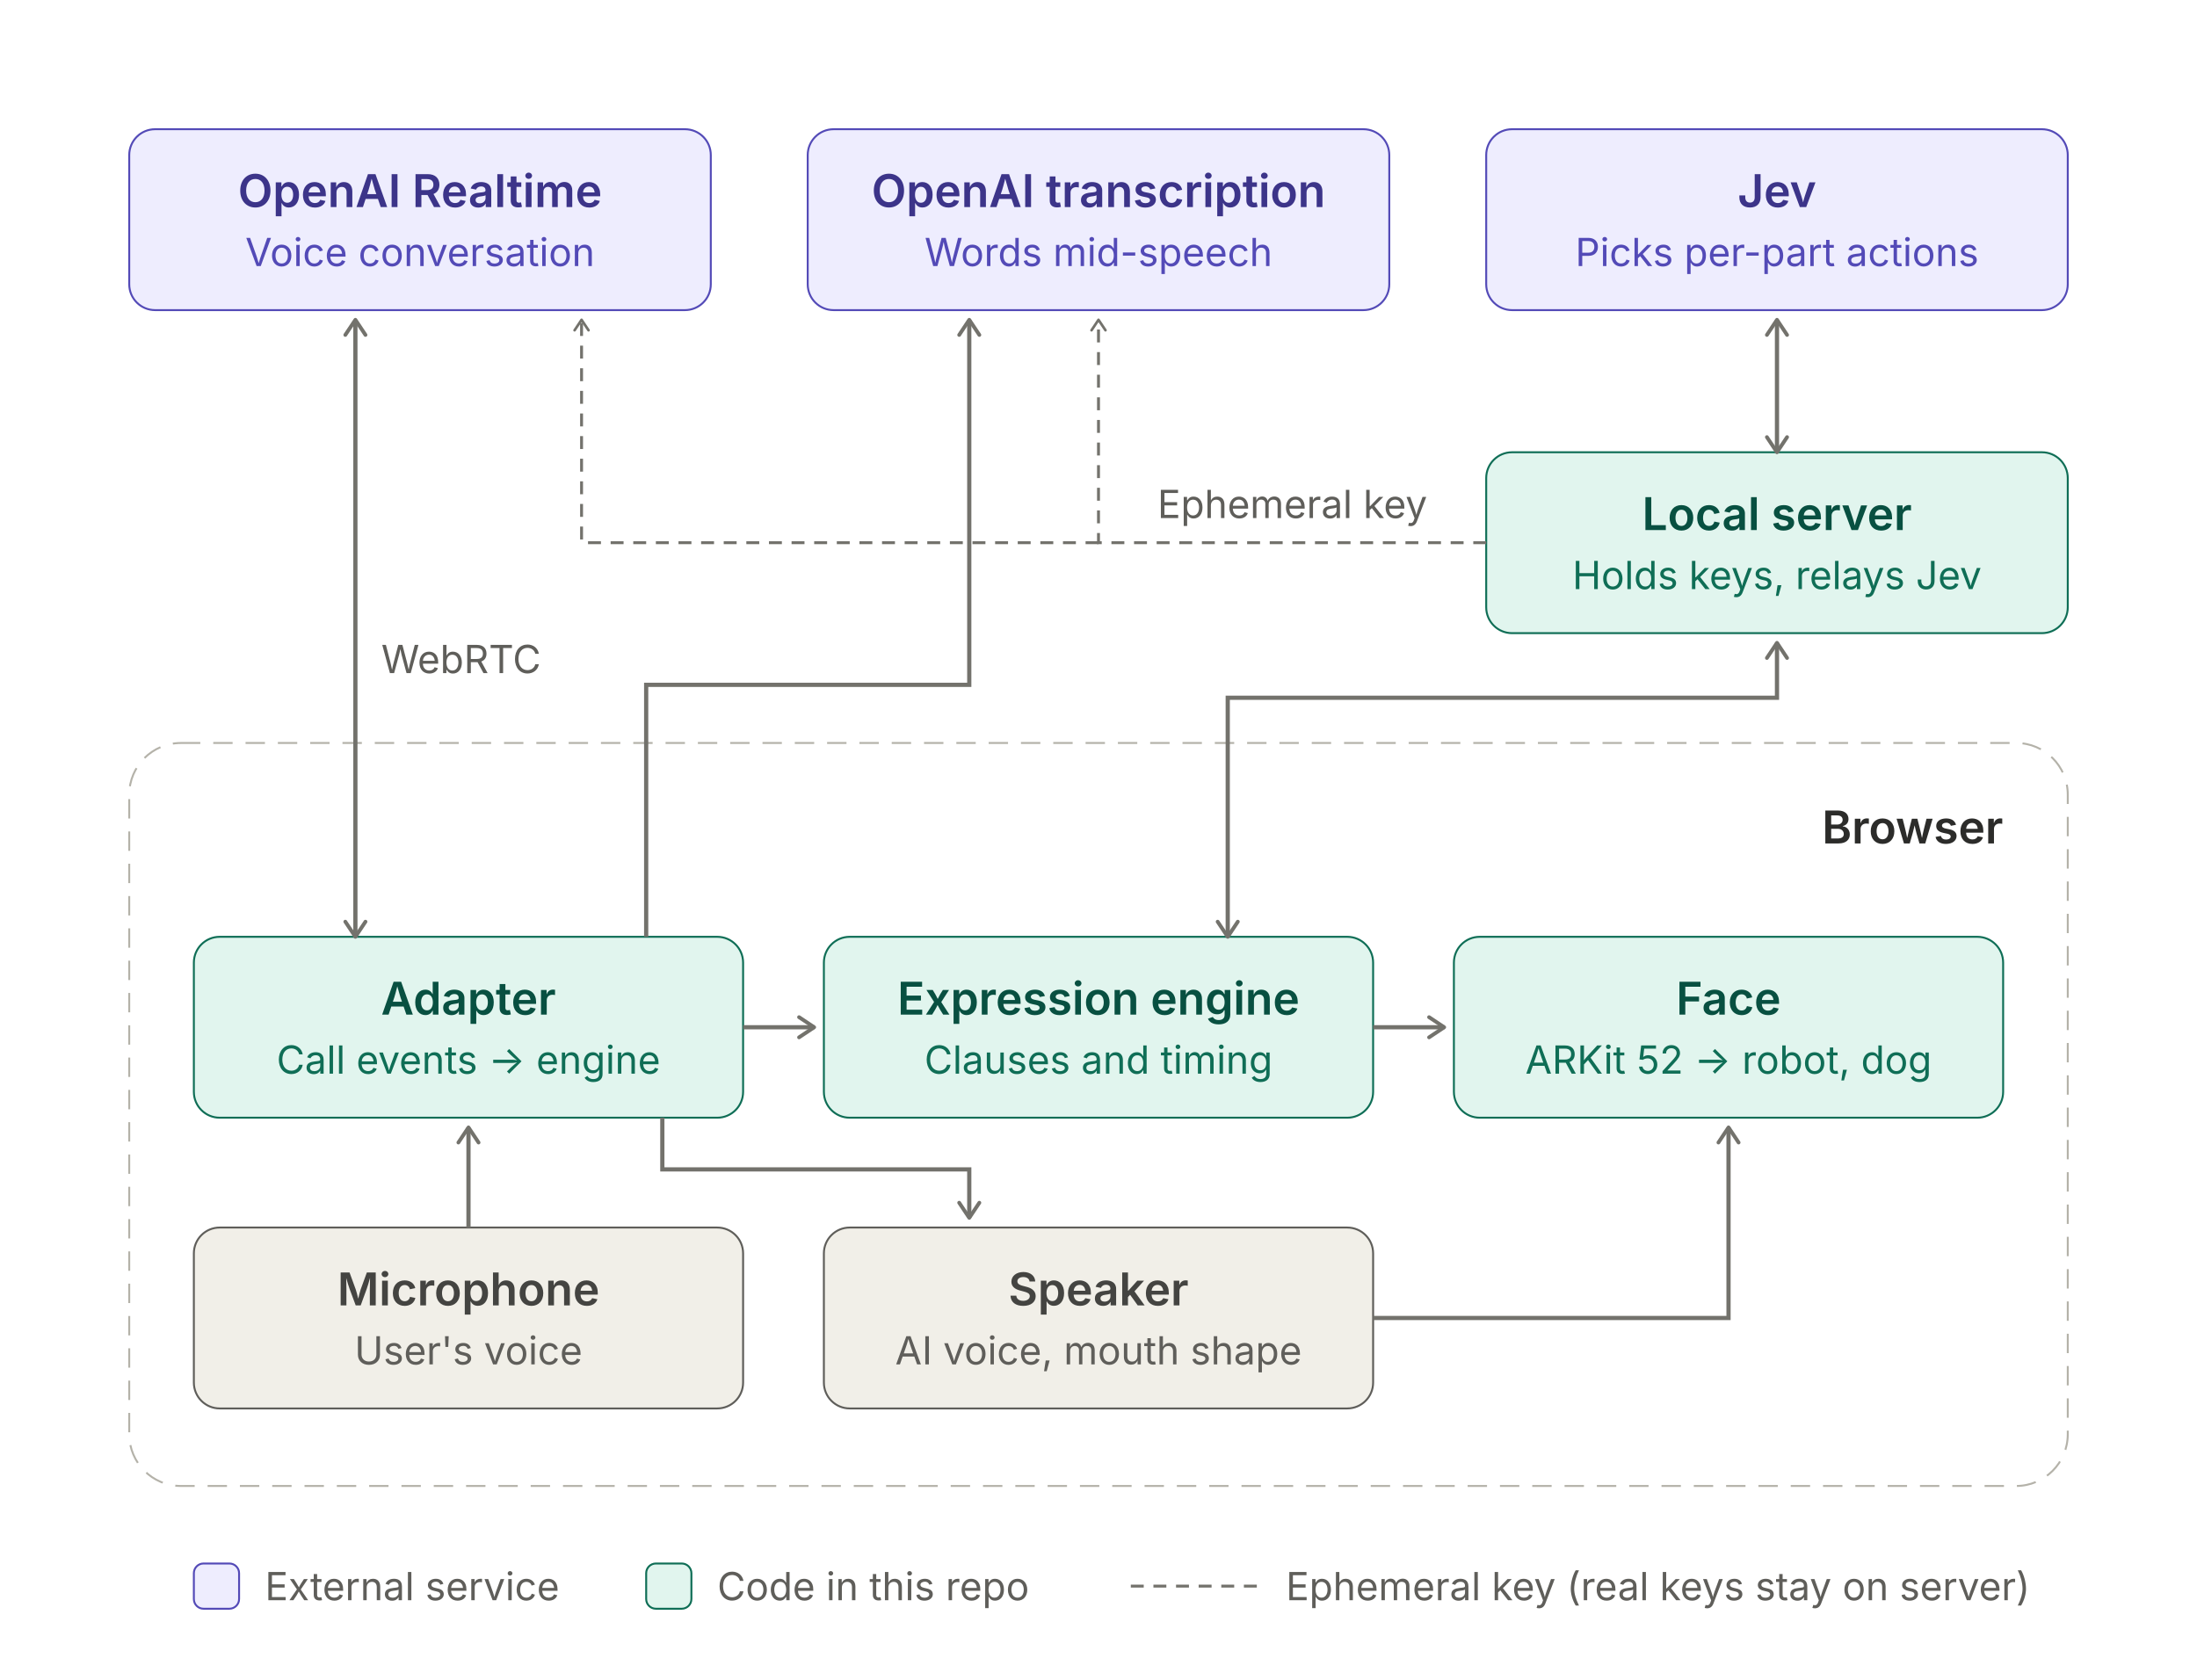
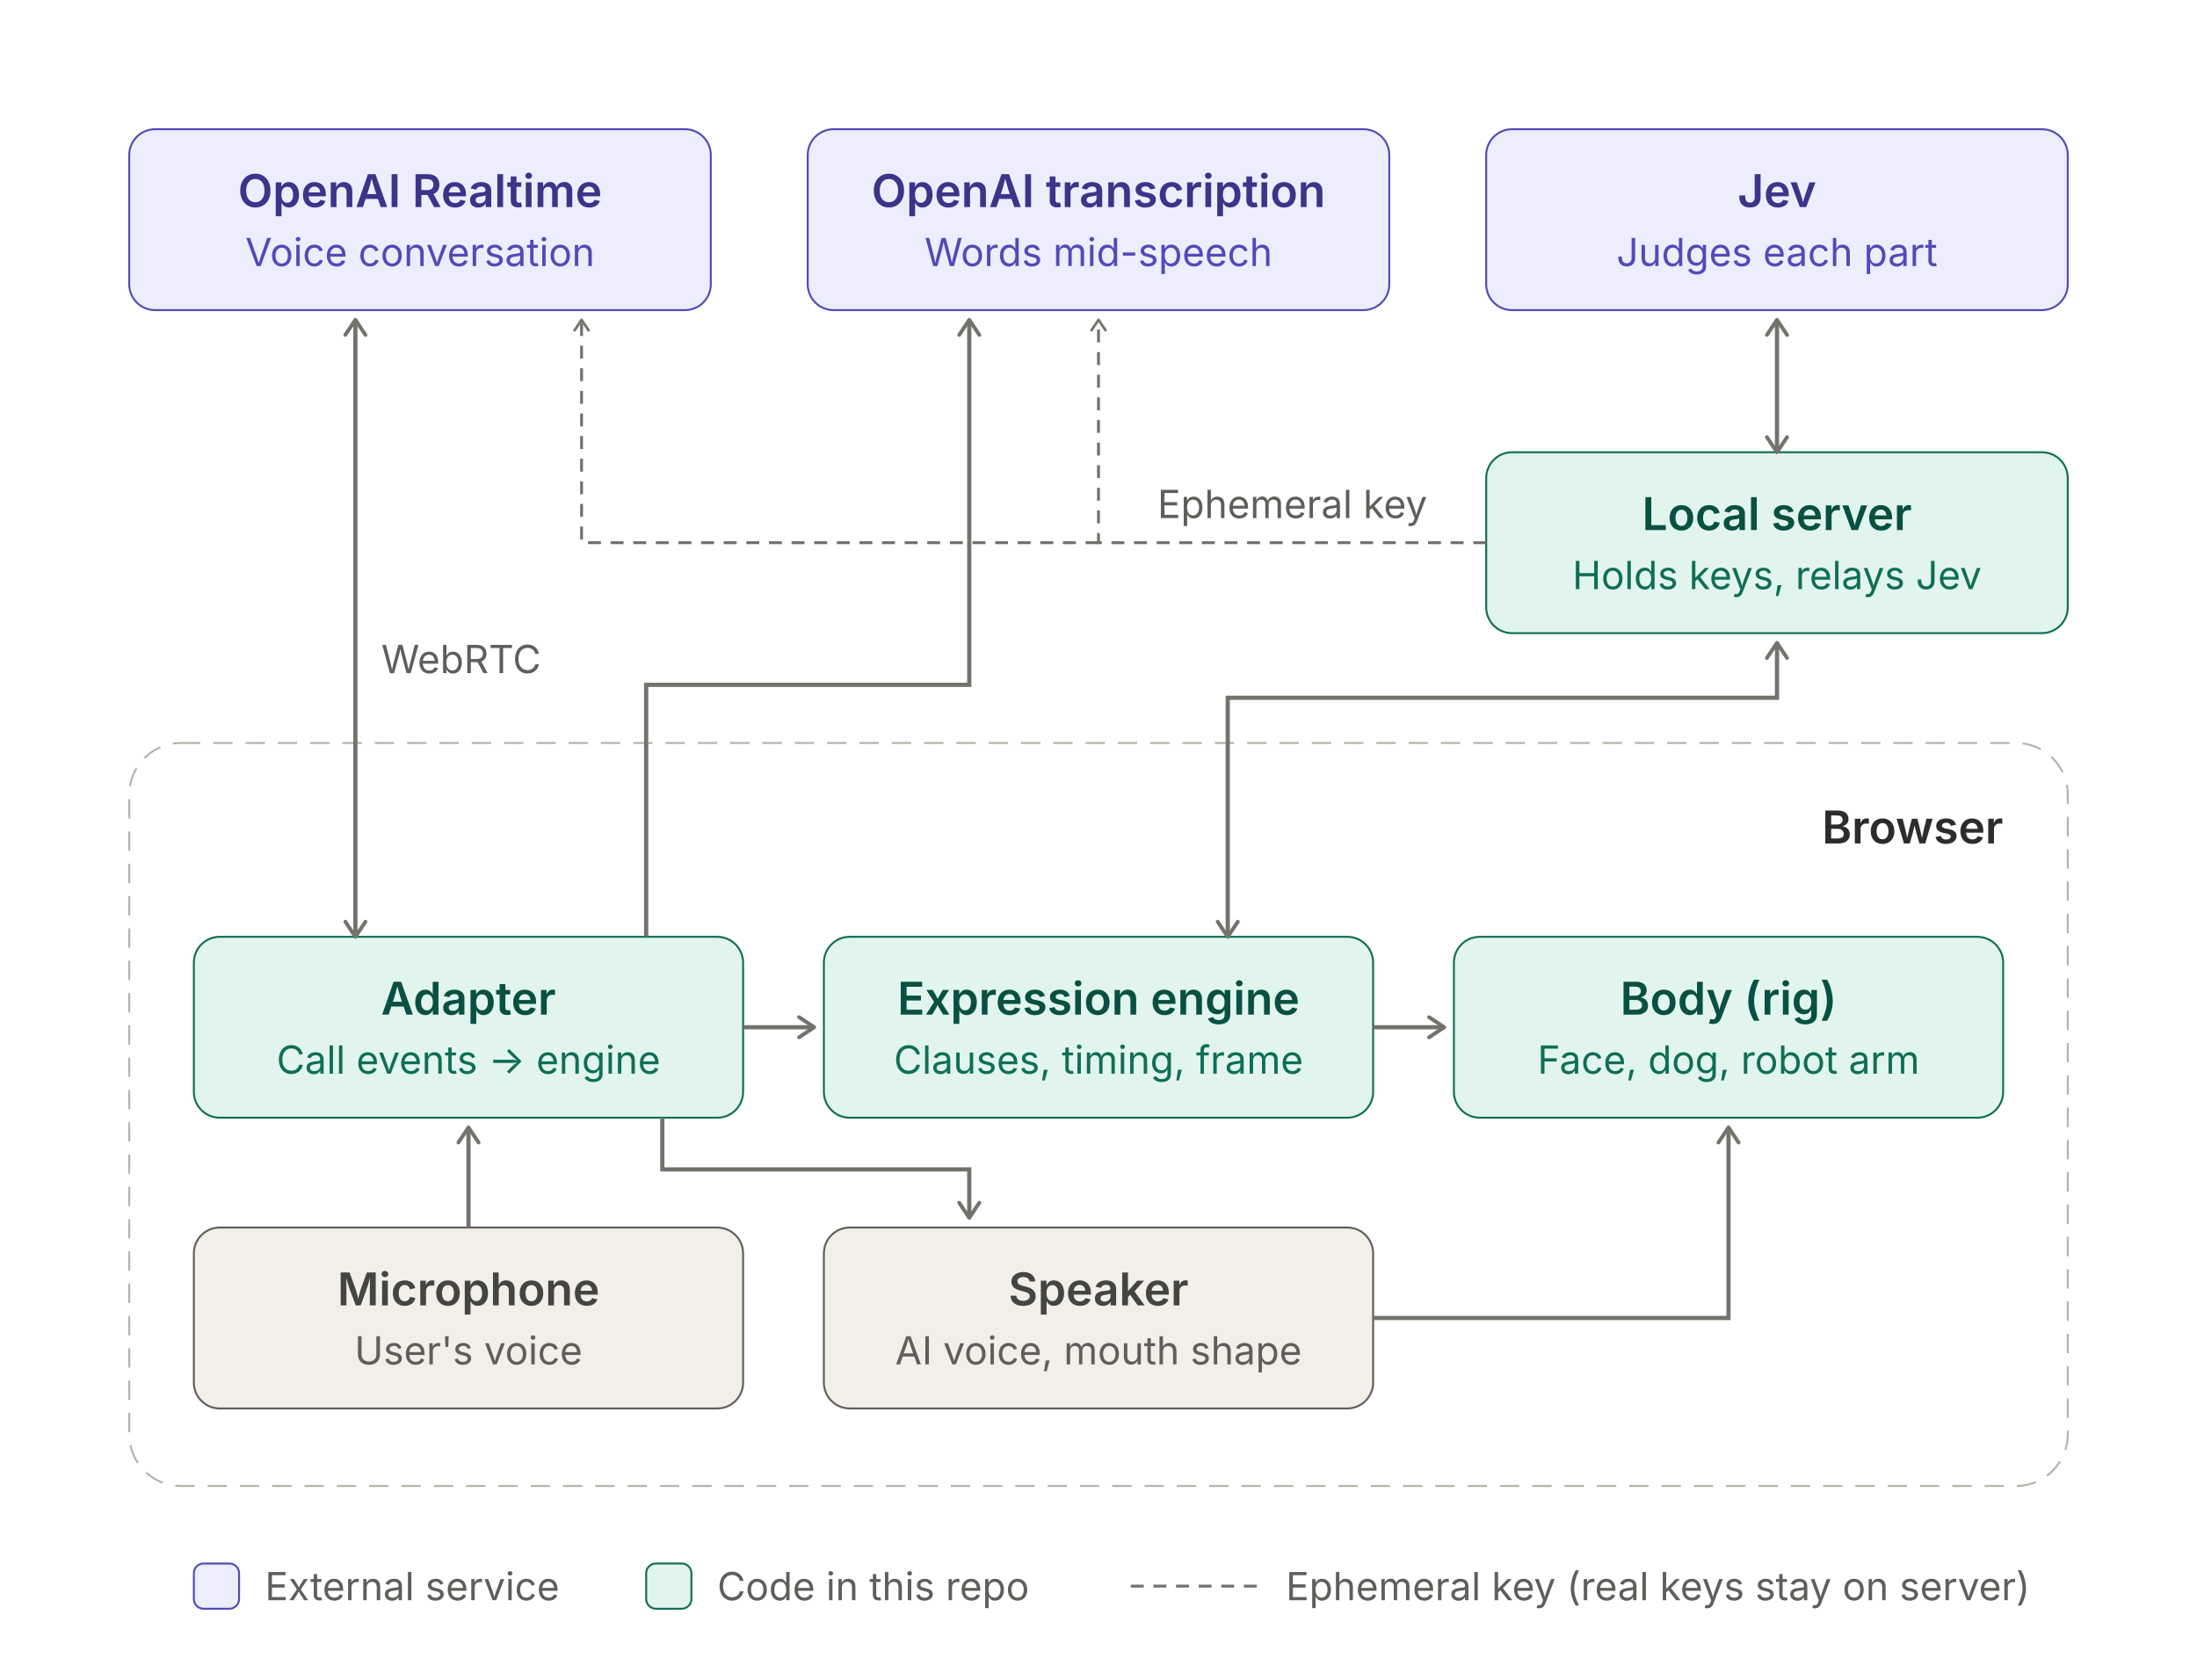
<svg xmlns="http://www.w3.org/2000/svg" viewBox="0 0 680 520" width="680" height="520" role="img">
  <style>text{font-family:-apple-system,'Segoe UI','Apple SD Gothic Neo','Malgun Gothic','Noto Sans KR',sans-serif}.ti{font-size:14px;font-weight:600}.su,.sm{font-size:12px}.big{font-size:14px;font-weight:600}rect{stroke-width:0.6}.ln{fill:none;stroke-width:1.3}.dash{stroke-dasharray:4 3;stroke-width:0.9}.purple rect{fill:#EEEDFE;stroke:#534AB7}.purple .ti{fill:#3C3489}.purple .su{fill:#534AB7}.teal rect{fill:#E1F5EE;stroke:#0F6E56}.teal .ti{fill:#085041}.teal .su{fill:#0F6E56}.gray rect{fill:#F1EFE8;stroke:#5F5E5A}.gray .ti{fill:#444441}.gray .su{fill:#5F5E5A}.ln{stroke:#73726c}.tx{fill:#2C2C2A}.mu{fill:#5F5E5A}.ct{stroke:#B4B2A9}@media (prefers-color-scheme:dark){.purple rect{fill:#3C3489;stroke:#AFA9EC}.purple .ti{fill:#CECBF6}.purple .su{fill:#AFA9EC}.teal rect{fill:#085041;stroke:#5DCAA5}.teal .ti{fill:#9FE1CB}.teal .su{fill:#5DCAA5}.gray rect{fill:#444441;stroke:#B4B2A9}.gray .ti{fill:#D3D1C7}.gray .su{fill:#B4B2A9}.ln{stroke:#9c9a92}.tx{fill:#D3D1C7}.mu{fill:#B4B2A9}.ct{stroke:#5F5E5A}}</style>
  <defs>
    <marker id="a" viewBox="0 0 10 10" refX="8" refY="5" markerWidth="6" markerHeight="6" orient="auto-start-reverse">
      <path d="M2 1L8 5L2 9" fill="none" stroke="context-stroke" stroke-width="1.5" stroke-linecap="round" stroke-linejoin="round" />
    </marker>
  </defs>
  <g class="purple">
    <rect x="40" y="40" width="180" height="56" rx="8" />
    <text class="ti" x="130" y="59" text-anchor="middle" dominant-baseline="central">OpenAI Realtime</text>
    <text class="su" x="130" y="78" text-anchor="middle" dominant-baseline="central">Voice conversation</text>
  </g>
  <g class="purple">
    <rect x="250" y="40" width="180" height="56" rx="8" />
    <text class="ti" x="340" y="59" text-anchor="middle" dominant-baseline="central">OpenAI transcription</text>
    <text class="su" x="340" y="78" text-anchor="middle" dominant-baseline="central">Words mid-speech</text>
  </g>
  <g class="purple">
    <rect x="460" y="40" width="180" height="56" rx="8" />
    <text class="ti" x="550" y="59" text-anchor="middle" dominant-baseline="central">Jev</text>
-     <text class="su" x="550" y="78" text-anchor="middle" dominant-baseline="central">Picks per-part actions</text>
+     <text class="su" x="550" y="78" text-anchor="middle" dominant-baseline="central">Judges each part</text>
  </g>
  <g class="teal">
    <rect x="460" y="140" width="180" height="56" rx="8" />
    <text class="ti" x="550" y="159" text-anchor="middle" dominant-baseline="central">Local server</text>
    <text class="su" x="550" y="178" text-anchor="middle" dominant-baseline="central">Holds keys, relays Jev</text>
  </g>
  <path class="ln" d="M550 140 L550 99" marker-end="url(#a)" marker-start="url(#a)" />
  <path class="ln dash" d="M460 168 L340 168 L340 99" marker-end="url(#a)" />
  <path class="ln dash" d="M340 168 L180 168 L180 99" marker-end="url(#a)" />
  <text class="sm mu" x="400" y="156" text-anchor="middle" dominant-baseline="central">Ephemeral key</text>
  <rect class="ct" x="40" y="230" width="600" height="230" rx="16" fill="none" stroke-dasharray="6 4" />
  <text class="big tx" x="620" y="256" text-anchor="end" dominant-baseline="central">Browser</text>
  <g class="teal">
    <rect x="60" y="290" width="170" height="56" rx="8" />
    <text class="ti" x="145" y="309" text-anchor="middle" dominant-baseline="central">Adapter</text>
    <text class="su" x="145" y="328" text-anchor="middle" dominant-baseline="central">Call events → engine</text>
  </g>
  <g class="teal">
    <rect x="255" y="290" width="170" height="56" rx="8" />
    <text class="ti" x="340" y="309" text-anchor="middle" dominant-baseline="central">Expression engine</text>
-     <text class="su" x="340" y="328" text-anchor="middle" dominant-baseline="central">Clauses and timing</text>
+     <text class="su" x="340" y="328" text-anchor="middle" dominant-baseline="central">Clauses, timing, frame</text>
  </g>
  <g class="teal">
    <rect x="450" y="290" width="170" height="56" rx="8" />
-     <text class="ti" x="535" y="309" text-anchor="middle" dominant-baseline="central">Face</text>
-     <text class="su" x="535" y="328" text-anchor="middle" dominant-baseline="central">ARKit 52 → robot, dog</text>
+     <text class="ti" x="535" y="309" text-anchor="middle" dominant-baseline="central">Body (rig)</text>
+     <text class="su" x="535" y="328" text-anchor="middle" dominant-baseline="central">Face, dog, robot arm</text>
  </g>
  <path class="ln" d="M230 318 L252 318" marker-end="url(#a)" />
  <path class="ln" d="M425 318 L447 318" marker-end="url(#a)" />
  <path class="ln" d="M110 290 L110 99" marker-end="url(#a)" marker-start="url(#a)" />
  <text class="sm mu" x="118" y="204" text-anchor="start" dominant-baseline="central">WebRTC</text>
  <path class="ln" d="M200 290 L200 212 L300 212 L300 99" marker-end="url(#a)" />
  <path class="ln" d="M380 290 L380 216 L550 216 L550 199" marker-end="url(#a)" marker-start="url(#a)" />
  <g class="gray">
    <rect x="60" y="380" width="170" height="56" rx="8" />
    <text class="ti" x="145" y="399" text-anchor="middle" dominant-baseline="central">Microphone</text>
    <text class="su" x="145" y="418" text-anchor="middle" dominant-baseline="central">User's voice</text>
  </g>
  <g class="gray">
    <rect x="255" y="380" width="170" height="56" rx="8" />
    <text class="ti" x="340" y="399" text-anchor="middle" dominant-baseline="central">Speaker</text>
    <text class="su" x="340" y="418" text-anchor="middle" dominant-baseline="central">AI voice, mouth shape</text>
  </g>
  <path class="ln" d="M145 380 L145 349" marker-end="url(#a)" />
  <path class="ln" d="M205 346 L205 362 L300 362 L300 377" marker-end="url(#a)" />
  <path class="ln" d="M425 408 L535 408 L535 349" marker-end="url(#a)" />
  <g class="purple">
    <rect x="60" y="484" width="14" height="14" rx="3" />
  </g>
  <text class="sm mu" x="82" y="491" text-anchor="start" dominant-baseline="central">External service</text>
  <g class="teal">
    <rect x="200" y="484" width="14" height="14" rx="3" />
  </g>
  <text class="sm mu" x="222" y="491" text-anchor="start" dominant-baseline="central">Code in this repo</text>
  <path class="ln dash" d="M350 491 L390 491" />
  <text class="sm mu" x="398" y="491" text-anchor="start" dominant-baseline="central">Ephemeral key (real keys stay on server)</text>
</svg>
